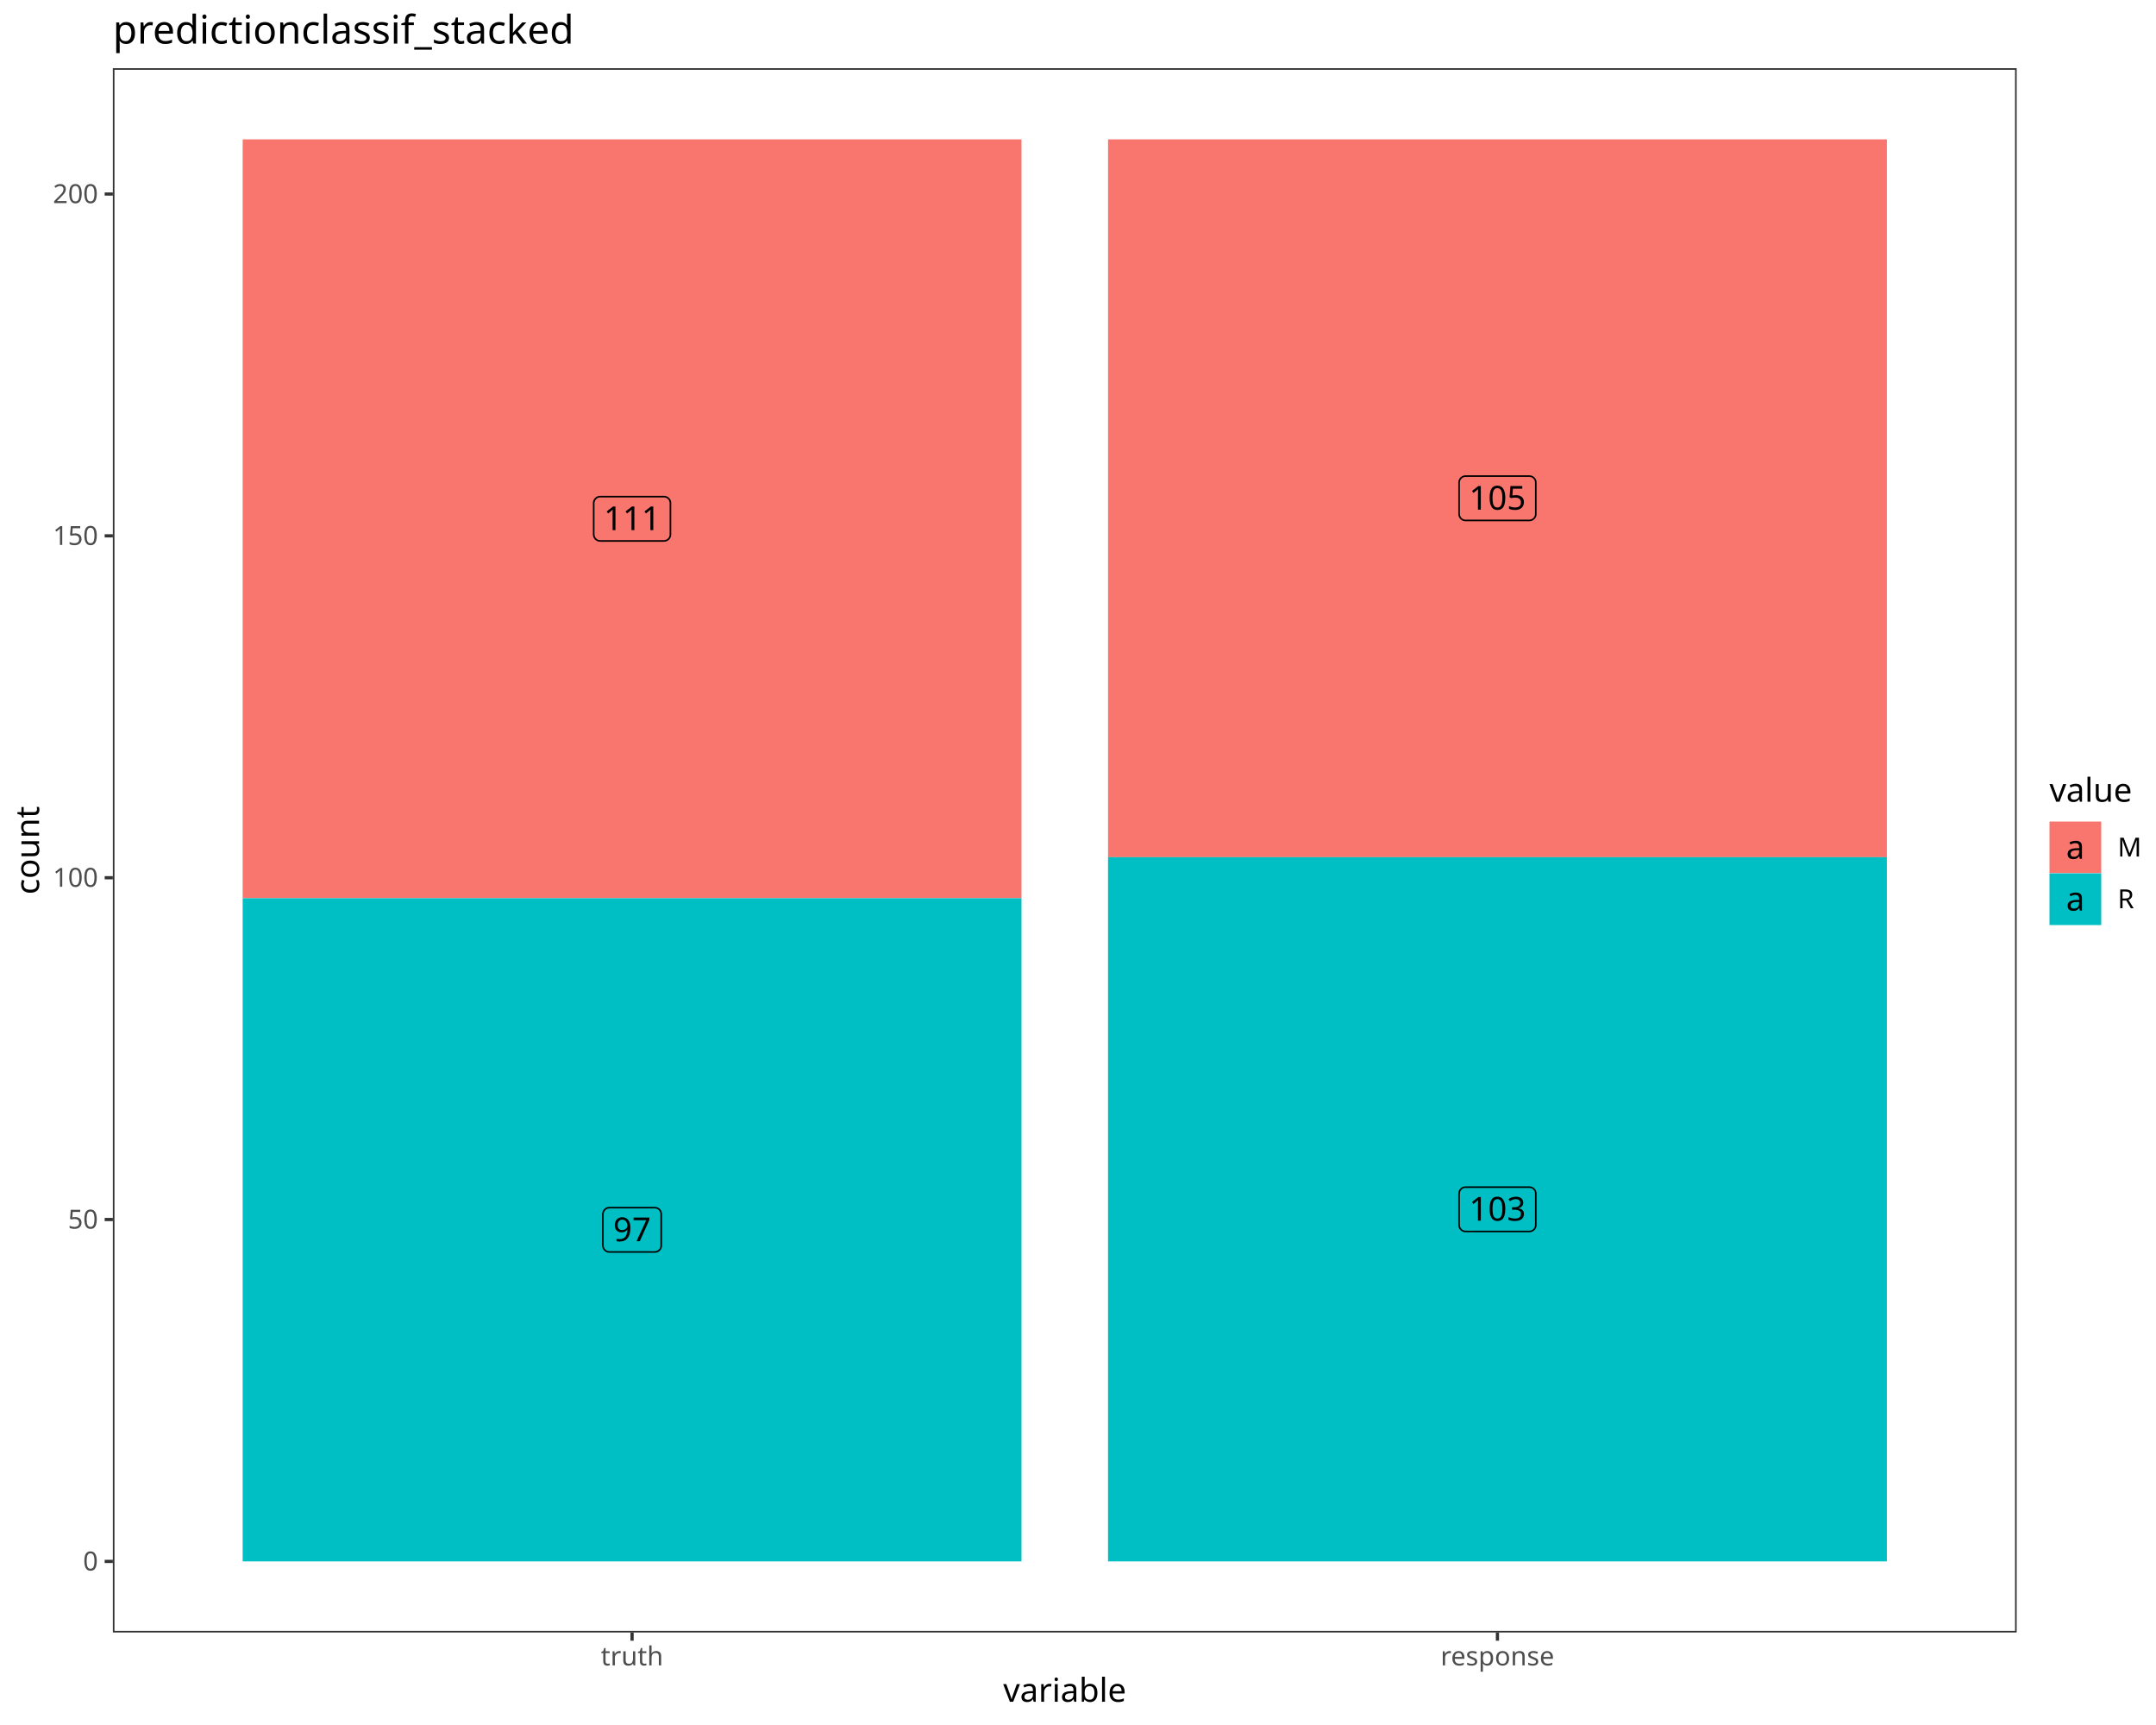
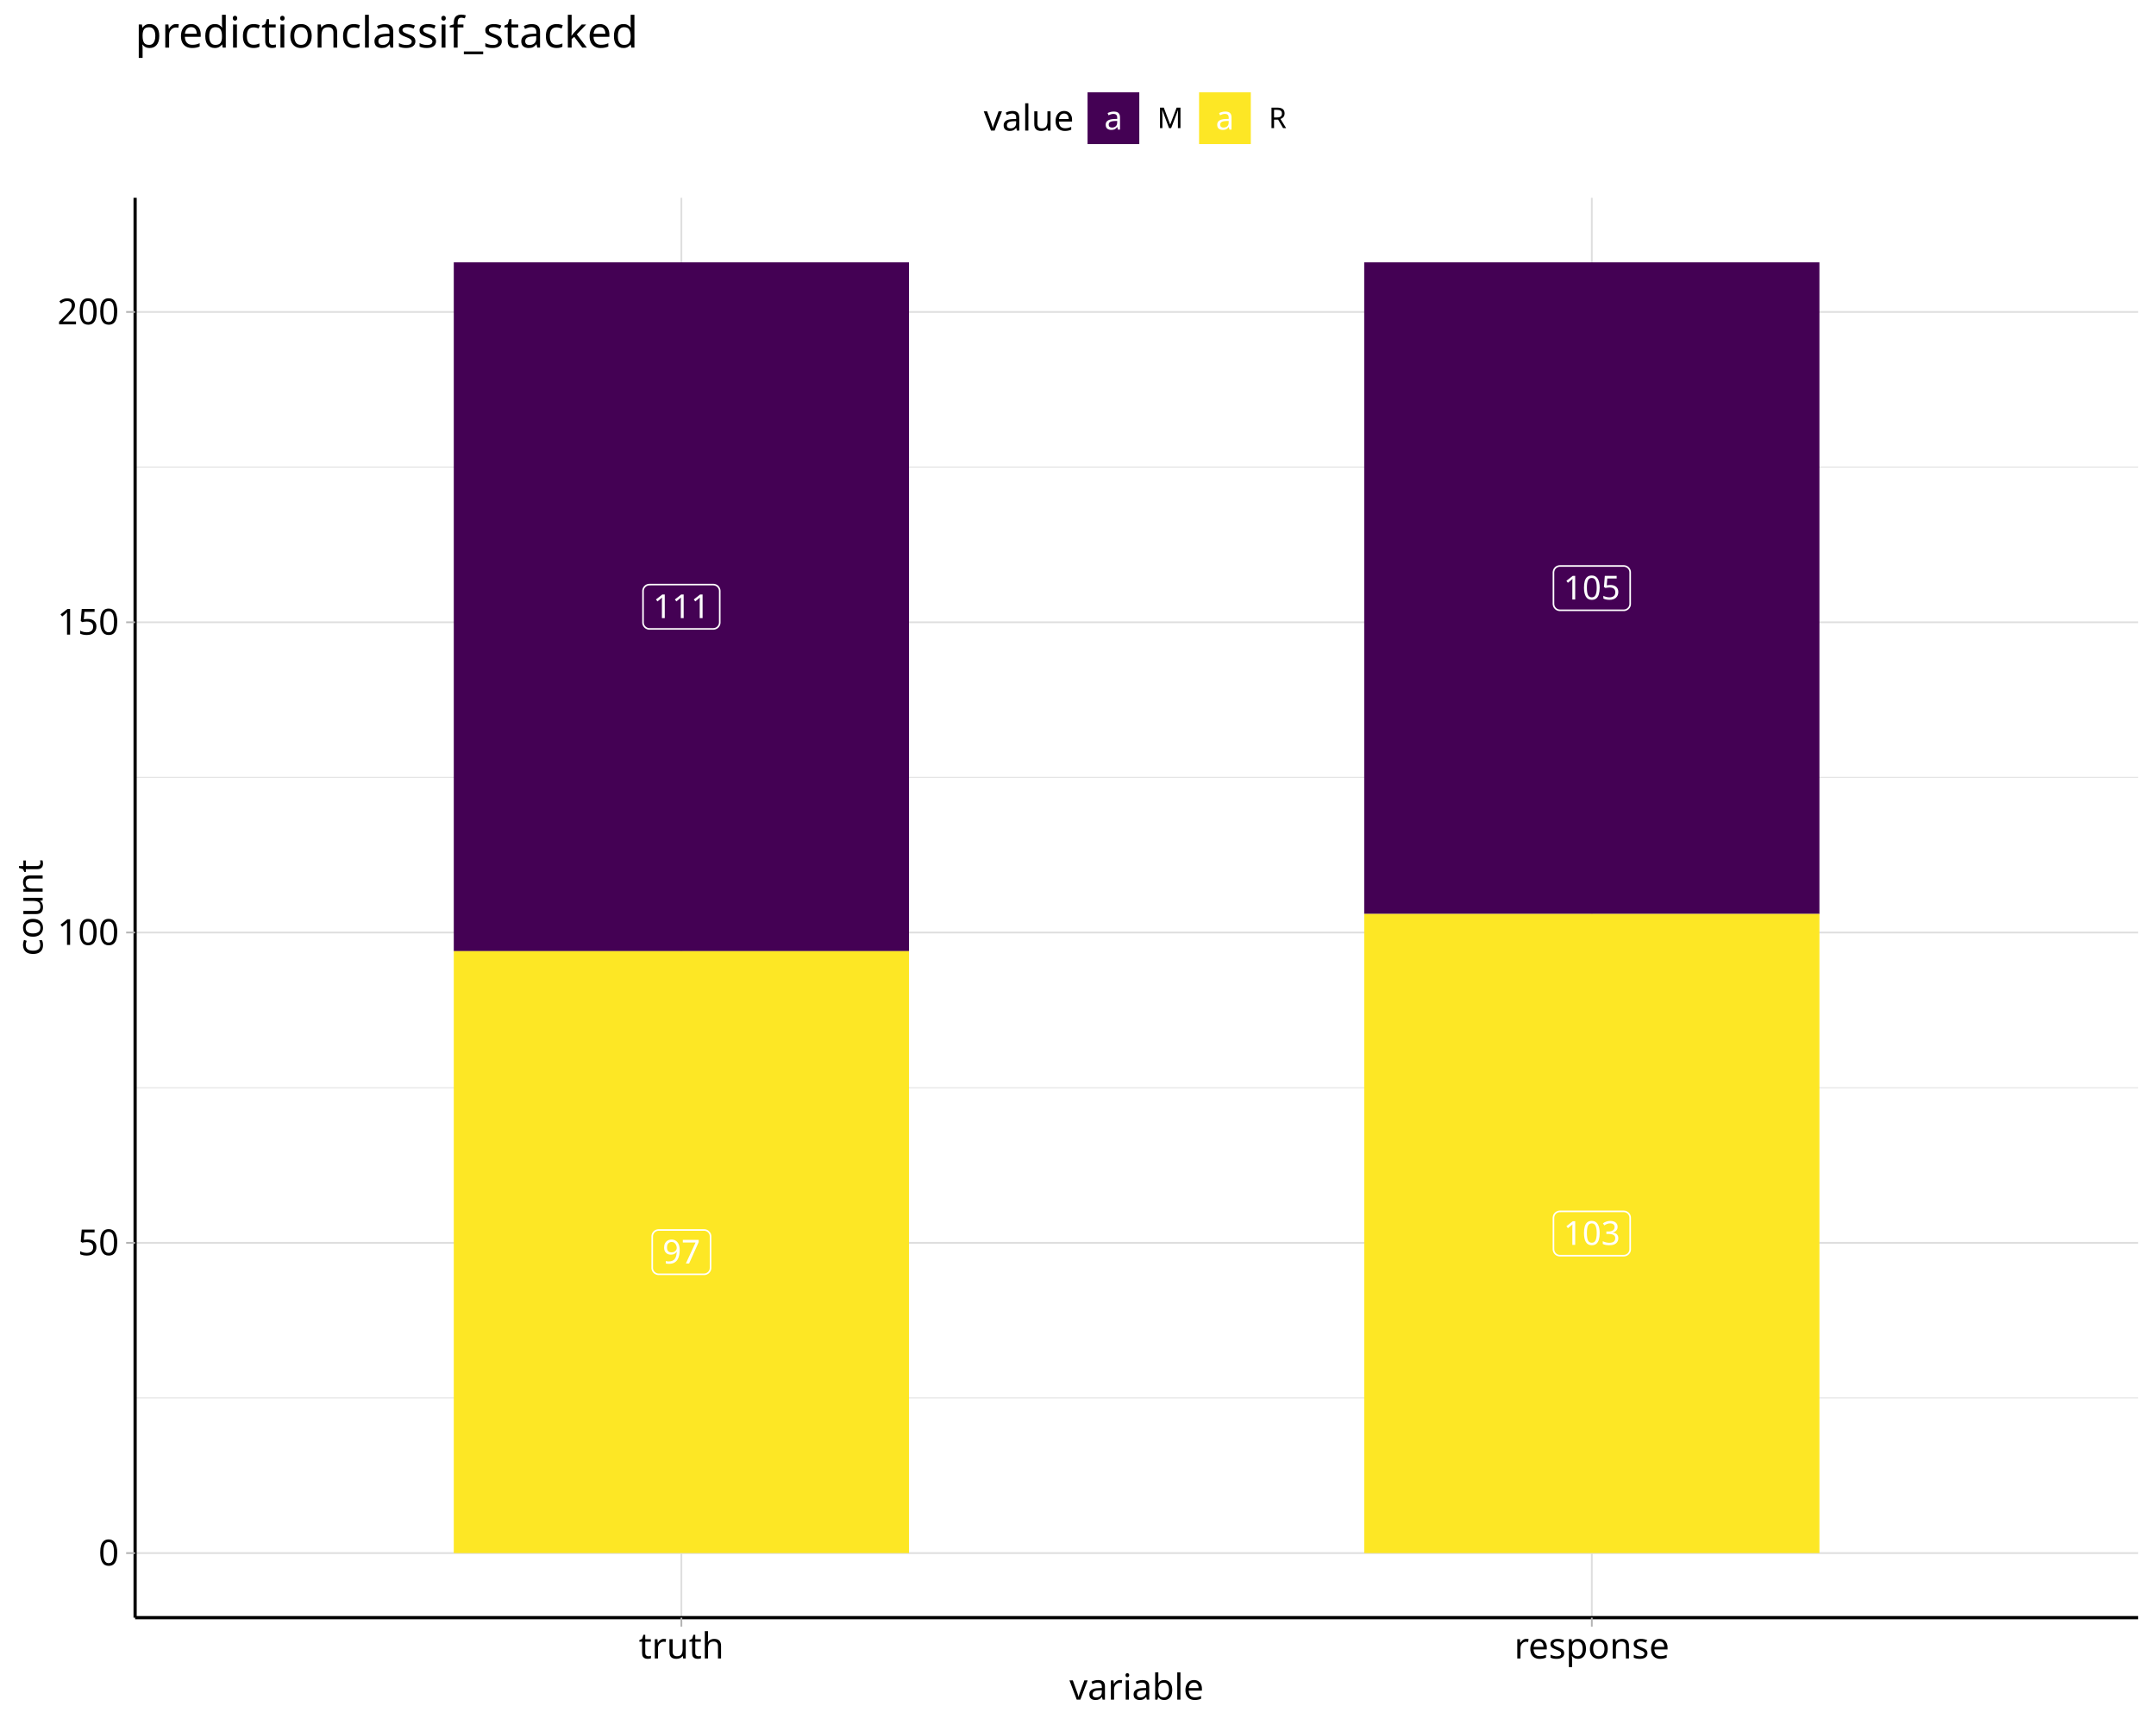
<svg xmlns="http://www.w3.org/2000/svg" class="svglite" data-engine-version="2.0" width="720.00pt" height="576.00pt" viewBox="0 0 720.00 576.00">
  <defs>
    <style type="text/css">
    .svglite line, .svglite polyline, .svglite polygon, .svglite path, .svglite rect, .svglite circle {
      fill: none;
      stroke: #000000;
      stroke-linecap: round;
      stroke-linejoin: round;
      stroke-miterlimit: 10.00;
    }
  </style>
  </defs>
  <rect width="100%" height="100%" style="stroke: none; fill: #FFFFFF;" />
  <defs>
    <clipPath id="cpMC4wMHw3MjAuMDB8MC4wMHw1NzYuMDA=">
      <rect x="0.00" y="0.00" width="720.00" height="576.00" />
    </clipPath>
  </defs>
  <g clip-path="url(#cpMC4wMHw3MjAuMDB8MC4wMHw1NzYuMDA=)">
-     <rect x="0.00" y="0.00" width="720.00" height="576.00" style="stroke-width: 1.07; stroke: #FFFFFF; fill: #FFFFFF;" />
+     <rect x="0.00" y="0.00" width="720.00" height="576.00" style="stroke-width: 1.16; stroke: #FFFFFF; fill: #FFFFFF;" />
  </g>
  <defs>
-     <clipPath id="cpMzcuNjl8NjczLjQ3fDIyLjc4fDU0NS4xMQ==">
-       <rect x="37.69" y="22.78" width="635.78" height="522.33" />
+     <clipPath id="cpNDUuMTJ8NzE0LjAyfDY2LjA1fDU0MC4xNQ==">
+       <rect x="45.12" y="66.05" width="668.90" height="474.11" />
    </clipPath>
  </defs>
-   <g clip-path="url(#cpMzcuNjl8NjczLjQ3fDIyLjc4fDU0NS4xMQ==)">
-     <rect x="37.69" y="22.78" width="635.78" height="522.33" style="stroke-width: 1.07; stroke: none; fill: #FFFFFF;" />
-     <rect x="81.04" y="46.53" width="260.09" height="253.40" style="stroke-width: 1.07; stroke: none; stroke-linecap: square; stroke-linejoin: miter; fill: #F8766D;" />
-     <rect x="370.03" y="46.53" width="260.09" height="239.71" style="stroke-width: 1.07; stroke: none; stroke-linecap: square; stroke-linejoin: miter; fill: #F8766D;" />
-     <rect x="81.04" y="299.93" width="260.09" height="221.44" style="stroke-width: 1.07; stroke: none; stroke-linecap: square; stroke-linejoin: miter; fill: #00BFC4;" />
-     <rect x="370.03" y="286.23" width="260.09" height="235.14" style="stroke-width: 1.07; stroke: none; stroke-linecap: square; stroke-linejoin: miter; fill: #00BFC4;" />
-     <polygon points="200.43,180.63 221.73,180.63 221.65,180.62 221.99,180.61 222.33,180.54 222.66,180.42 222.96,180.24 223.23,180.02 223.46,179.76 223.65,179.47 223.78,179.15 223.87,178.81 223.89,178.47 223.89,178.47 223.89,167.99 223.89,167.99 223.87,167.64 223.78,167.30 223.65,166.98 223.46,166.69 223.23,166.43 222.96,166.21 222.66,166.04 222.33,165.91 221.99,165.84 221.73,165.83 200.43,165.83 200.69,165.84 200.35,165.83 200.00,165.87 199.67,165.97 199.35,166.12 199.07,166.32 198.82,166.56 198.61,166.83 198.45,167.14 198.34,167.47 198.28,167.81 198.27,167.99 198.27,178.47 198.28,178.29 198.28,178.64 198.34,178.98 198.45,179.31 198.61,179.62 198.82,179.90 199.07,180.14 199.35,180.34 199.67,180.49 200.00,180.58 200.35,180.62 " style="stroke-width: 0.53; fill: #F8766D;" />
-     <text x="211.08" y="177.03" text-anchor="middle" style="font-size: 11.04px; font-family: sans;" textLength="18.42px" lengthAdjust="spacingAndGlyphs">111</text>
-     <polygon points="489.42,173.78 510.72,173.78 510.64,173.78 510.98,173.76 511.33,173.69 511.65,173.57 511.95,173.39 512.22,173.17 512.45,172.91 512.64,172.62 512.77,172.30 512.86,171.96 512.88,171.62 512.88,171.62 512.88,161.14 512.88,161.14 512.86,160.79 512.77,160.46 512.64,160.14 512.45,159.84 512.22,159.58 511.95,159.36 511.65,159.19 511.33,159.06 510.98,159.00 510.72,158.98 489.42,158.98 489.68,159.00 489.34,158.98 488.99,159.02 488.66,159.12 488.34,159.27 488.06,159.47 487.81,159.71 487.60,159.99 487.44,160.29 487.33,160.62 487.27,160.97 487.26,161.14 487.26,171.62 487.27,171.44 487.27,171.79 487.33,172.13 487.44,172.46 487.60,172.77 487.81,173.05 488.06,173.29 488.34,173.49 488.66,173.64 488.99,173.73 489.34,173.78 " style="stroke-width: 0.53; fill: #F8766D;" />
-     <text x="500.07" y="170.18" text-anchor="middle" style="font-size: 11.04px; font-family: sans;" textLength="18.42px" lengthAdjust="spacingAndGlyphs">105</text>
-     <polygon points="203.50,418.05 218.66,418.05 218.58,418.05 218.92,418.03 219.26,417.96 219.59,417.84 219.89,417.67 220.16,417.45 220.39,417.19 220.58,416.89 220.71,416.57 220.80,416.23 220.82,415.89 220.82,415.89 220.82,405.41 220.82,405.41 220.80,405.06 220.71,404.73 220.58,404.41 220.39,404.11 220.16,403.85 219.89,403.63 219.59,403.46 219.26,403.34 218.92,403.27 218.66,403.25 203.50,403.25 203.76,403.27 203.42,403.25 203.07,403.29 202.74,403.39 202.42,403.54 202.14,403.74 201.89,403.98 201.68,404.26 201.52,404.56 201.41,404.89 201.35,405.24 201.34,405.41 201.34,415.89 201.35,415.71 201.35,416.06 201.41,416.40 201.52,416.73 201.68,417.04 201.89,417.32 202.14,417.56 202.42,417.76 202.74,417.91 203.07,418.00 203.42,418.05 " style="stroke-width: 0.53; fill: #00BFC4;" />
-     <text x="211.08" y="414.45" text-anchor="middle" style="font-size: 11.04px; font-family: sans;" textLength="12.28px" lengthAdjust="spacingAndGlyphs">97</text>
-     <polygon points="489.42,411.20 510.72,411.20 510.64,411.20 510.98,411.18 511.33,411.11 511.65,410.99 511.95,410.82 512.22,410.60 512.45,410.34 512.64,410.04 512.77,409.72 512.86,409.39 512.88,409.04 512.88,409.04 512.88,398.56 512.88,398.56 512.86,398.22 512.77,397.88 512.64,397.56 512.45,397.26 512.22,397.00 511.95,396.78 511.65,396.61 511.33,396.49 510.98,396.42 510.72,396.40 489.42,396.40 489.68,396.42 489.34,396.40 488.99,396.45 488.66,396.54 488.34,396.69 488.06,396.89 487.81,397.13 487.60,397.41 487.44,397.72 487.33,398.04 487.27,398.39 487.26,398.56 487.26,409.04 487.27,408.87 487.27,409.21 487.33,409.56 487.44,409.89 487.60,410.19 487.81,410.47 488.06,410.71 488.34,410.91 488.66,411.06 488.99,411.16 489.34,411.20 " style="stroke-width: 0.53; fill: #00BFC4;" />
-     <text x="500.07" y="407.60" text-anchor="middle" style="font-size: 11.04px; font-family: sans;" textLength="18.42px" lengthAdjust="spacingAndGlyphs">103</text>
-     <rect x="37.69" y="22.78" width="635.78" height="522.33" style="stroke-width: 1.07; stroke: #333333;" />
+   <g clip-path="url(#cpNDUuMTJ8NzE0LjAyfDY2LjA1fDU0MC4xNQ==)">
+     <rect x="45.12" y="66.05" width="668.90" height="474.11" style="stroke-width: 1.16; stroke: none; fill: #FFFFFF;" />
+     <polyline points="45.12,466.80 714.02,466.80 " style="stroke-width: 0.29; stroke: #DEDEDE; stroke-linecap: butt;" />
+     <polyline points="45.12,363.19 714.02,363.19 " style="stroke-width: 0.29; stroke: #DEDEDE; stroke-linecap: butt;" />
+     <polyline points="45.12,259.58 714.02,259.58 " style="stroke-width: 0.29; stroke: #DEDEDE; stroke-linecap: butt;" />
+     <polyline points="45.12,155.98 714.02,155.98 " style="stroke-width: 0.29; stroke: #DEDEDE; stroke-linecap: butt;" />
+     <polyline points="45.12,518.60 714.02,518.60 " style="stroke-width: 0.58; stroke: #DEDEDE; stroke-linecap: butt;" />
+     <polyline points="45.12,415.00 714.02,415.00 " style="stroke-width: 0.58; stroke: #DEDEDE; stroke-linecap: butt;" />
+     <polyline points="45.12,311.39 714.02,311.39 " style="stroke-width: 0.58; stroke: #DEDEDE; stroke-linecap: butt;" />
+     <polyline points="45.12,207.78 714.02,207.78 " style="stroke-width: 0.58; stroke: #DEDEDE; stroke-linecap: butt;" />
+     <polyline points="45.12,104.17 714.02,104.17 " style="stroke-width: 0.58; stroke: #DEDEDE; stroke-linecap: butt;" />
+     <polyline points="227.55,540.15 227.55,66.05 " style="stroke-width: 0.58; stroke: #DEDEDE; stroke-linecap: butt;" />
+     <polyline points="531.59,540.15 531.59,66.05 " style="stroke-width: 0.58; stroke: #DEDEDE; stroke-linecap: butt;" />
+     <rect x="151.54" y="87.60" width="152.02" height="230.01" style="stroke-width: 1.07; stroke: none; stroke-linecap: square; stroke-linejoin: miter; fill: #440154;" />
+     <rect x="455.58" y="87.60" width="152.02" height="217.58" style="stroke-width: 1.07; stroke: none; stroke-linecap: square; stroke-linejoin: miter; fill: #440154;" />
+     <rect x="151.54" y="317.60" width="152.02" height="201.00" style="stroke-width: 1.07; stroke: none; stroke-linecap: square; stroke-linejoin: miter; fill: #FDE725;" />
+     <rect x="455.58" y="305.17" width="152.02" height="213.43" style="stroke-width: 1.07; stroke: none; stroke-linecap: square; stroke-linejoin: miter; fill: #FDE725;" />
+     <polygon points="216.90,210.00 238.20,210.00 238.11,210.00 238.46,209.98 238.80,209.91 239.12,209.79 239.42,209.62 239.69,209.40 239.92,209.14 240.11,208.84 240.25,208.52 240.33,208.19 240.36,207.84 240.36,207.84 240.36,197.36 240.36,197.36 240.33,197.01 240.25,196.68 240.11,196.36 239.92,196.06 239.69,195.80 239.42,195.58 239.12,195.41 238.80,195.29 238.46,195.22 238.20,195.20 216.90,195.20 217.16,195.22 216.81,195.20 216.46,195.25 216.13,195.34 215.82,195.49 215.53,195.69 215.28,195.93 215.07,196.21 214.91,196.51 214.80,196.84 214.74,197.19 214.74,197.36 214.74,207.84 214.74,207.67 214.74,208.01 214.80,208.36 214.91,208.69 215.07,208.99 215.28,209.27 215.53,209.51 215.82,209.71 216.13,209.86 216.46,209.96 216.81,210.00 " style="stroke-width: 0.53; stroke: #FFFFFF; fill: #440154;" />
+     <text x="227.55" y="206.40" text-anchor="middle" style="font-size: 11.04px; fill: #FFFFFF; font-family: sans;" textLength="18.42px" lengthAdjust="spacingAndGlyphs">111</text>
+     <polygon points="520.94,203.78 542.24,203.78 542.16,203.78 542.50,203.77 542.85,203.70 543.17,203.57 543.47,203.40 543.74,203.18 543.97,202.92 544.16,202.63 544.29,202.31 544.38,201.97 544.40,201.62 544.40,201.62 544.40,191.14 544.40,191.14 544.38,190.80 544.29,190.46 544.16,190.14 543.97,189.85 543.74,189.59 543.47,189.37 543.17,189.19 542.85,189.07 542.50,189.00 542.24,188.98 520.94,188.98 521.20,189.00 520.86,188.99 520.51,189.03 520.18,189.13 519.86,189.27 519.58,189.47 519.33,189.71 519.12,189.99 518.96,190.30 518.85,190.63 518.79,190.97 518.78,191.14 518.78,201.62 518.79,201.45 518.79,201.80 518.85,202.14 518.96,202.47 519.12,202.78 519.33,203.05 519.58,203.30 519.86,203.49 520.18,203.64 520.51,203.74 520.86,203.78 " style="stroke-width: 0.53; stroke: #FFFFFF; fill: #440154;" />
+     <text x="531.59" y="200.18" text-anchor="middle" style="font-size: 11.04px; fill: #FFFFFF; font-family: sans;" textLength="18.42px" lengthAdjust="spacingAndGlyphs">105</text>
+     <polygon points="219.97,425.50 235.13,425.50 235.04,425.50 235.39,425.49 235.73,425.42 236.05,425.29 236.35,425.12 236.62,424.90 236.85,424.64 237.04,424.35 237.18,424.03 237.26,423.69 237.29,423.34 237.29,423.34 237.29,412.87 237.29,412.87 237.26,412.52 237.18,412.18 237.04,411.86 236.85,411.57 236.62,411.31 236.35,411.09 236.05,410.91 235.73,410.79 235.39,410.72 235.13,410.71 219.97,410.71 220.23,410.72 219.88,410.71 219.53,410.75 219.20,410.85 218.89,411.00 218.60,411.19 218.35,411.43 218.14,411.71 217.98,412.02 217.87,412.35 217.81,412.69 217.81,412.87 217.81,423.34 217.81,423.17 217.81,423.52 217.87,423.86 217.98,424.19 218.14,424.50 218.35,424.78 218.60,425.02 218.89,425.21 219.20,425.36 219.53,425.46 219.88,425.50 " style="stroke-width: 0.53; stroke: #FFFFFF; fill: #FDE725;" />
+     <text x="227.55" y="421.90" text-anchor="middle" style="font-size: 11.04px; fill: #FFFFFF; font-family: sans;" textLength="12.28px" lengthAdjust="spacingAndGlyphs">97</text>
+     <polygon points="520.94,419.29 542.24,419.29 542.16,419.29 542.50,419.27 542.85,419.20 543.17,419.08 543.47,418.90 543.74,418.68 543.97,418.42 544.16,418.13 544.29,417.81 544.38,417.47 544.40,417.13 544.40,417.13 544.40,406.65 544.40,406.65 544.38,406.30 544.29,405.97 544.16,405.65 543.97,405.35 543.74,405.09 543.47,404.87 543.17,404.70 542.85,404.57 542.50,404.51 542.24,404.49 520.94,404.49 521.20,404.51 520.86,404.49 520.51,404.53 520.18,404.63 519.86,404.78 519.58,404.98 519.33,405.22 519.12,405.49 518.96,405.80 518.85,406.13 518.79,406.48 518.78,406.65 518.78,417.13 518.79,416.95 518.79,417.30 518.85,417.64 518.96,417.97 519.12,418.28 519.33,418.56 519.58,418.80 519.86,419.00 520.18,419.15 520.51,419.24 520.86,419.29 " style="stroke-width: 0.53; stroke: #FFFFFF; fill: #FDE725;" />
+     <text x="531.59" y="415.69" text-anchor="middle" style="font-size: 11.04px; fill: #FFFFFF; font-family: sans;" textLength="18.42px" lengthAdjust="spacingAndGlyphs">103</text>
  </g>
  <g clip-path="url(#cpMC4wMHw3MjAuMDB8MC4wMHw1NzYuMDA=)">
-     <text x="32.76" y="524.40" text-anchor="end" style="font-size: 8.80px; fill: #4D4D4D; font-family: sans;" textLength="4.89px" lengthAdjust="spacingAndGlyphs">0</text>
-     <text x="32.76" y="410.25" text-anchor="end" style="font-size: 8.80px; fill: #4D4D4D; font-family: sans;" textLength="9.79px" lengthAdjust="spacingAndGlyphs">50</text>
-     <text x="32.76" y="296.11" text-anchor="end" style="font-size: 8.80px; fill: #4D4D4D; font-family: sans;" textLength="14.68px" lengthAdjust="spacingAndGlyphs">100</text>
-     <text x="32.76" y="181.96" text-anchor="end" style="font-size: 8.80px; fill: #4D4D4D; font-family: sans;" textLength="14.68px" lengthAdjust="spacingAndGlyphs">150</text>
-     <text x="32.76" y="67.82" text-anchor="end" style="font-size: 8.80px; fill: #4D4D4D; font-family: sans;" textLength="14.68px" lengthAdjust="spacingAndGlyphs">200</text>
-     <polyline points="34.95,521.37 37.69,521.37 " style="stroke-width: 1.07; stroke: #333333; stroke-linecap: butt;" />
-     <polyline points="34.95,407.22 37.69,407.22 " style="stroke-width: 1.07; stroke: #333333; stroke-linecap: butt;" />
-     <polyline points="34.95,293.08 37.69,293.08 " style="stroke-width: 1.07; stroke: #333333; stroke-linecap: butt;" />
-     <polyline points="34.95,178.93 37.69,178.93 " style="stroke-width: 1.07; stroke: #333333; stroke-linecap: butt;" />
-     <polyline points="34.95,64.79 37.69,64.79 " style="stroke-width: 1.07; stroke: #333333; stroke-linecap: butt;" />
-     <polyline points="211.08,547.85 211.08,545.11 " style="stroke-width: 1.07; stroke: #333333; stroke-linecap: butt;" />
-     <polyline points="500.07,547.85 500.07,545.11 " style="stroke-width: 1.07; stroke: #333333; stroke-linecap: butt;" />
-     <text x="211.08" y="556.10" text-anchor="middle" style="font-size: 8.80px; fill: #4D4D4D; font-family: sans;" textLength="17.61px" lengthAdjust="spacingAndGlyphs">truth</text>
-     <text x="500.07" y="556.10" text-anchor="middle" style="font-size: 8.80px; fill: #4D4D4D; font-family: sans;" textLength="36.21px" lengthAdjust="spacingAndGlyphs">response</text>
-     <text x="355.58" y="568.24" text-anchor="middle" style="font-size: 11.00px; font-family: sans;" textLength="38.52px" lengthAdjust="spacingAndGlyphs">variable</text>
-     <text transform="translate(13.05,283.95) rotate(-90)" text-anchor="middle" style="font-size: 11.00px; font-family: sans;" textLength="26.91px" lengthAdjust="spacingAndGlyphs">count</text>
-     <rect x="684.43" y="259.00" width="30.09" height="49.89" style="stroke-width: 1.07; stroke: none; fill: #FFFFFF;" />
-     <text x="684.43" y="267.71" style="font-size: 11.00px; font-family: sans;" textLength="26.30px" lengthAdjust="spacingAndGlyphs">value</text>
-     <rect x="684.43" y="274.33" width="17.28" height="17.28" style="stroke-width: 1.07; stroke: none; fill: #FFFFFF;" />
-     <rect x="685.14" y="275.04" width="15.86" height="15.86" style="stroke-width: 1.07; stroke: none; stroke-linecap: square; stroke-linejoin: miter; fill: #F8766D;" />
-     <rect x="684.43" y="274.33" width="17.28" height="17.28" style="stroke-width: 0.75; stroke: none; fill: #F8766D;" />
-     <text x="693.07" y="286.77" text-anchor="middle" style="font-size: 11.04px; font-family: sans;" textLength="6.14px" lengthAdjust="spacingAndGlyphs">a</text>
-     <rect x="684.43" y="291.61" width="17.28" height="17.28" style="stroke-width: 1.07; stroke: none; fill: #FFFFFF;" />
-     <rect x="685.14" y="292.32" width="15.86" height="15.86" style="stroke-width: 1.07; stroke: none; stroke-linecap: square; stroke-linejoin: miter; fill: #00BFC4;" />
-     <rect x="684.43" y="291.61" width="17.28" height="17.28" style="stroke-width: 0.75; stroke: none; fill: #00BFC4;" />
-     <text x="693.07" y="304.05" text-anchor="middle" style="font-size: 11.04px; font-family: sans;" textLength="6.14px" lengthAdjust="spacingAndGlyphs">a</text>
-     <text x="707.19" y="286.00" style="font-size: 8.80px; font-family: sans;" textLength="7.33px" lengthAdjust="spacingAndGlyphs">M</text>
-     <text x="707.19" y="303.28" style="font-size: 8.80px; font-family: sans;" textLength="6.36px" lengthAdjust="spacingAndGlyphs">R</text>
-     <text x="37.69" y="14.56" style="font-size: 13.20px; font-family: sans;" textLength="146.77px" lengthAdjust="spacingAndGlyphs">predictionclassif_stacked</text>
+     <polyline points="45.12,540.15 45.12,66.05 " style="stroke-width: 1.07; stroke-linecap: butt;" />
+     <text x="39.74" y="522.73" text-anchor="end" style="font-size: 12.00px; font-family: sans;" textLength="6.67px" lengthAdjust="spacingAndGlyphs">0</text>
+     <text x="39.74" y="419.13" text-anchor="end" style="font-size: 12.00px; font-family: sans;" textLength="13.35px" lengthAdjust="spacingAndGlyphs">50</text>
+     <text x="39.74" y="315.52" text-anchor="end" style="font-size: 12.00px; font-family: sans;" textLength="20.02px" lengthAdjust="spacingAndGlyphs">100</text>
+     <text x="39.74" y="211.91" text-anchor="end" style="font-size: 12.00px; font-family: sans;" textLength="20.02px" lengthAdjust="spacingAndGlyphs">150</text>
+     <text x="39.74" y="108.30" text-anchor="end" style="font-size: 12.00px; font-family: sans;" textLength="20.02px" lengthAdjust="spacingAndGlyphs">200</text>
+     <polyline points="42.13,518.60 45.12,518.60 " style="stroke-width: 0.58; stroke: #B3B3B3; stroke-linecap: butt;" />
+     <polyline points="42.13,415.00 45.12,415.00 " style="stroke-width: 0.58; stroke: #B3B3B3; stroke-linecap: butt;" />
+     <polyline points="42.13,311.39 45.12,311.39 " style="stroke-width: 0.58; stroke: #B3B3B3; stroke-linecap: butt;" />
+     <polyline points="42.13,207.78 45.12,207.78 " style="stroke-width: 0.58; stroke: #B3B3B3; stroke-linecap: butt;" />
+     <polyline points="42.13,104.17 45.12,104.17 " style="stroke-width: 0.58; stroke: #B3B3B3; stroke-linecap: butt;" />
+     <polyline points="45.12,540.15 714.02,540.15 " style="stroke-width: 1.07; stroke-linecap: butt;" />
+     <polyline points="227.55,543.14 227.55,540.15 " style="stroke-width: 0.58; stroke: #B3B3B3; stroke-linecap: butt;" />
+     <polyline points="531.59,543.14 531.59,540.15 " style="stroke-width: 0.58; stroke: #B3B3B3; stroke-linecap: butt;" />
+     <text x="227.55" y="553.79" text-anchor="middle" style="font-size: 12.00px; font-family: sans;" textLength="24.01px" lengthAdjust="spacingAndGlyphs">truth</text>
+     <text x="531.59" y="553.79" text-anchor="middle" style="font-size: 12.00px; font-family: sans;" textLength="49.38px" lengthAdjust="spacingAndGlyphs">response</text>
+     <text x="379.57" y="567.53" text-anchor="middle" style="font-size: 12.00px; font-family: sans;" textLength="42.03px" lengthAdjust="spacingAndGlyphs">variable</text>
+     <text transform="translate(14.24,303.10) rotate(-90)" text-anchor="middle" style="font-size: 12.00px; font-family: sans;" textLength="29.36px" lengthAdjust="spacingAndGlyphs">count</text>
+     <rect x="322.54" y="24.85" width="114.05" height="29.24" style="stroke-width: 1.16; stroke: none; fill: #FFFFFF;" />
+     <text x="328.52" y="43.60" style="font-size: 12.00px; font-family: sans;" textLength="28.69px" lengthAdjust="spacingAndGlyphs">value</text>
+     <rect x="363.90" y="31.54" width="15.86" height="15.86" style="stroke-width: 1.07; stroke: none; stroke-linecap: square; stroke-linejoin: miter; fill: #440154;" />
+     <rect x="363.19" y="30.83" width="17.28" height="17.28" style="stroke-width: 0.75; stroke: none; fill: #440154;" />
+     <text x="371.83" y="43.27" text-anchor="middle" style="font-size: 11.04px; fill: #FFFFFF; font-family: sans;" textLength="6.14px" lengthAdjust="spacingAndGlyphs">a</text>
+     <rect x="401.14" y="31.54" width="15.86" height="15.86" style="stroke-width: 1.07; stroke: none; stroke-linecap: square; stroke-linejoin: miter; fill: #FDE725;" />
+     <rect x="400.43" y="30.83" width="17.28" height="17.28" style="stroke-width: 0.75; stroke: none; fill: #FDE725;" />
+     <text x="409.07" y="43.27" text-anchor="middle" style="font-size: 11.04px; fill: #FFFFFF; font-family: sans;" textLength="6.14px" lengthAdjust="spacingAndGlyphs">a</text>
+     <text x="386.45" y="42.78" style="font-size: 9.60px; font-family: sans;" textLength="8.00px" lengthAdjust="spacingAndGlyphs">M</text>
+     <text x="423.68" y="42.78" style="font-size: 9.60px; font-family: sans;" textLength="6.94px" lengthAdjust="spacingAndGlyphs">R</text>
+     <text x="45.12" y="15.89" style="font-size: 14.40px; font-family: sans;" textLength="160.12px" lengthAdjust="spacingAndGlyphs">predictionclassif_stacked</text>
  </g>
</svg>
